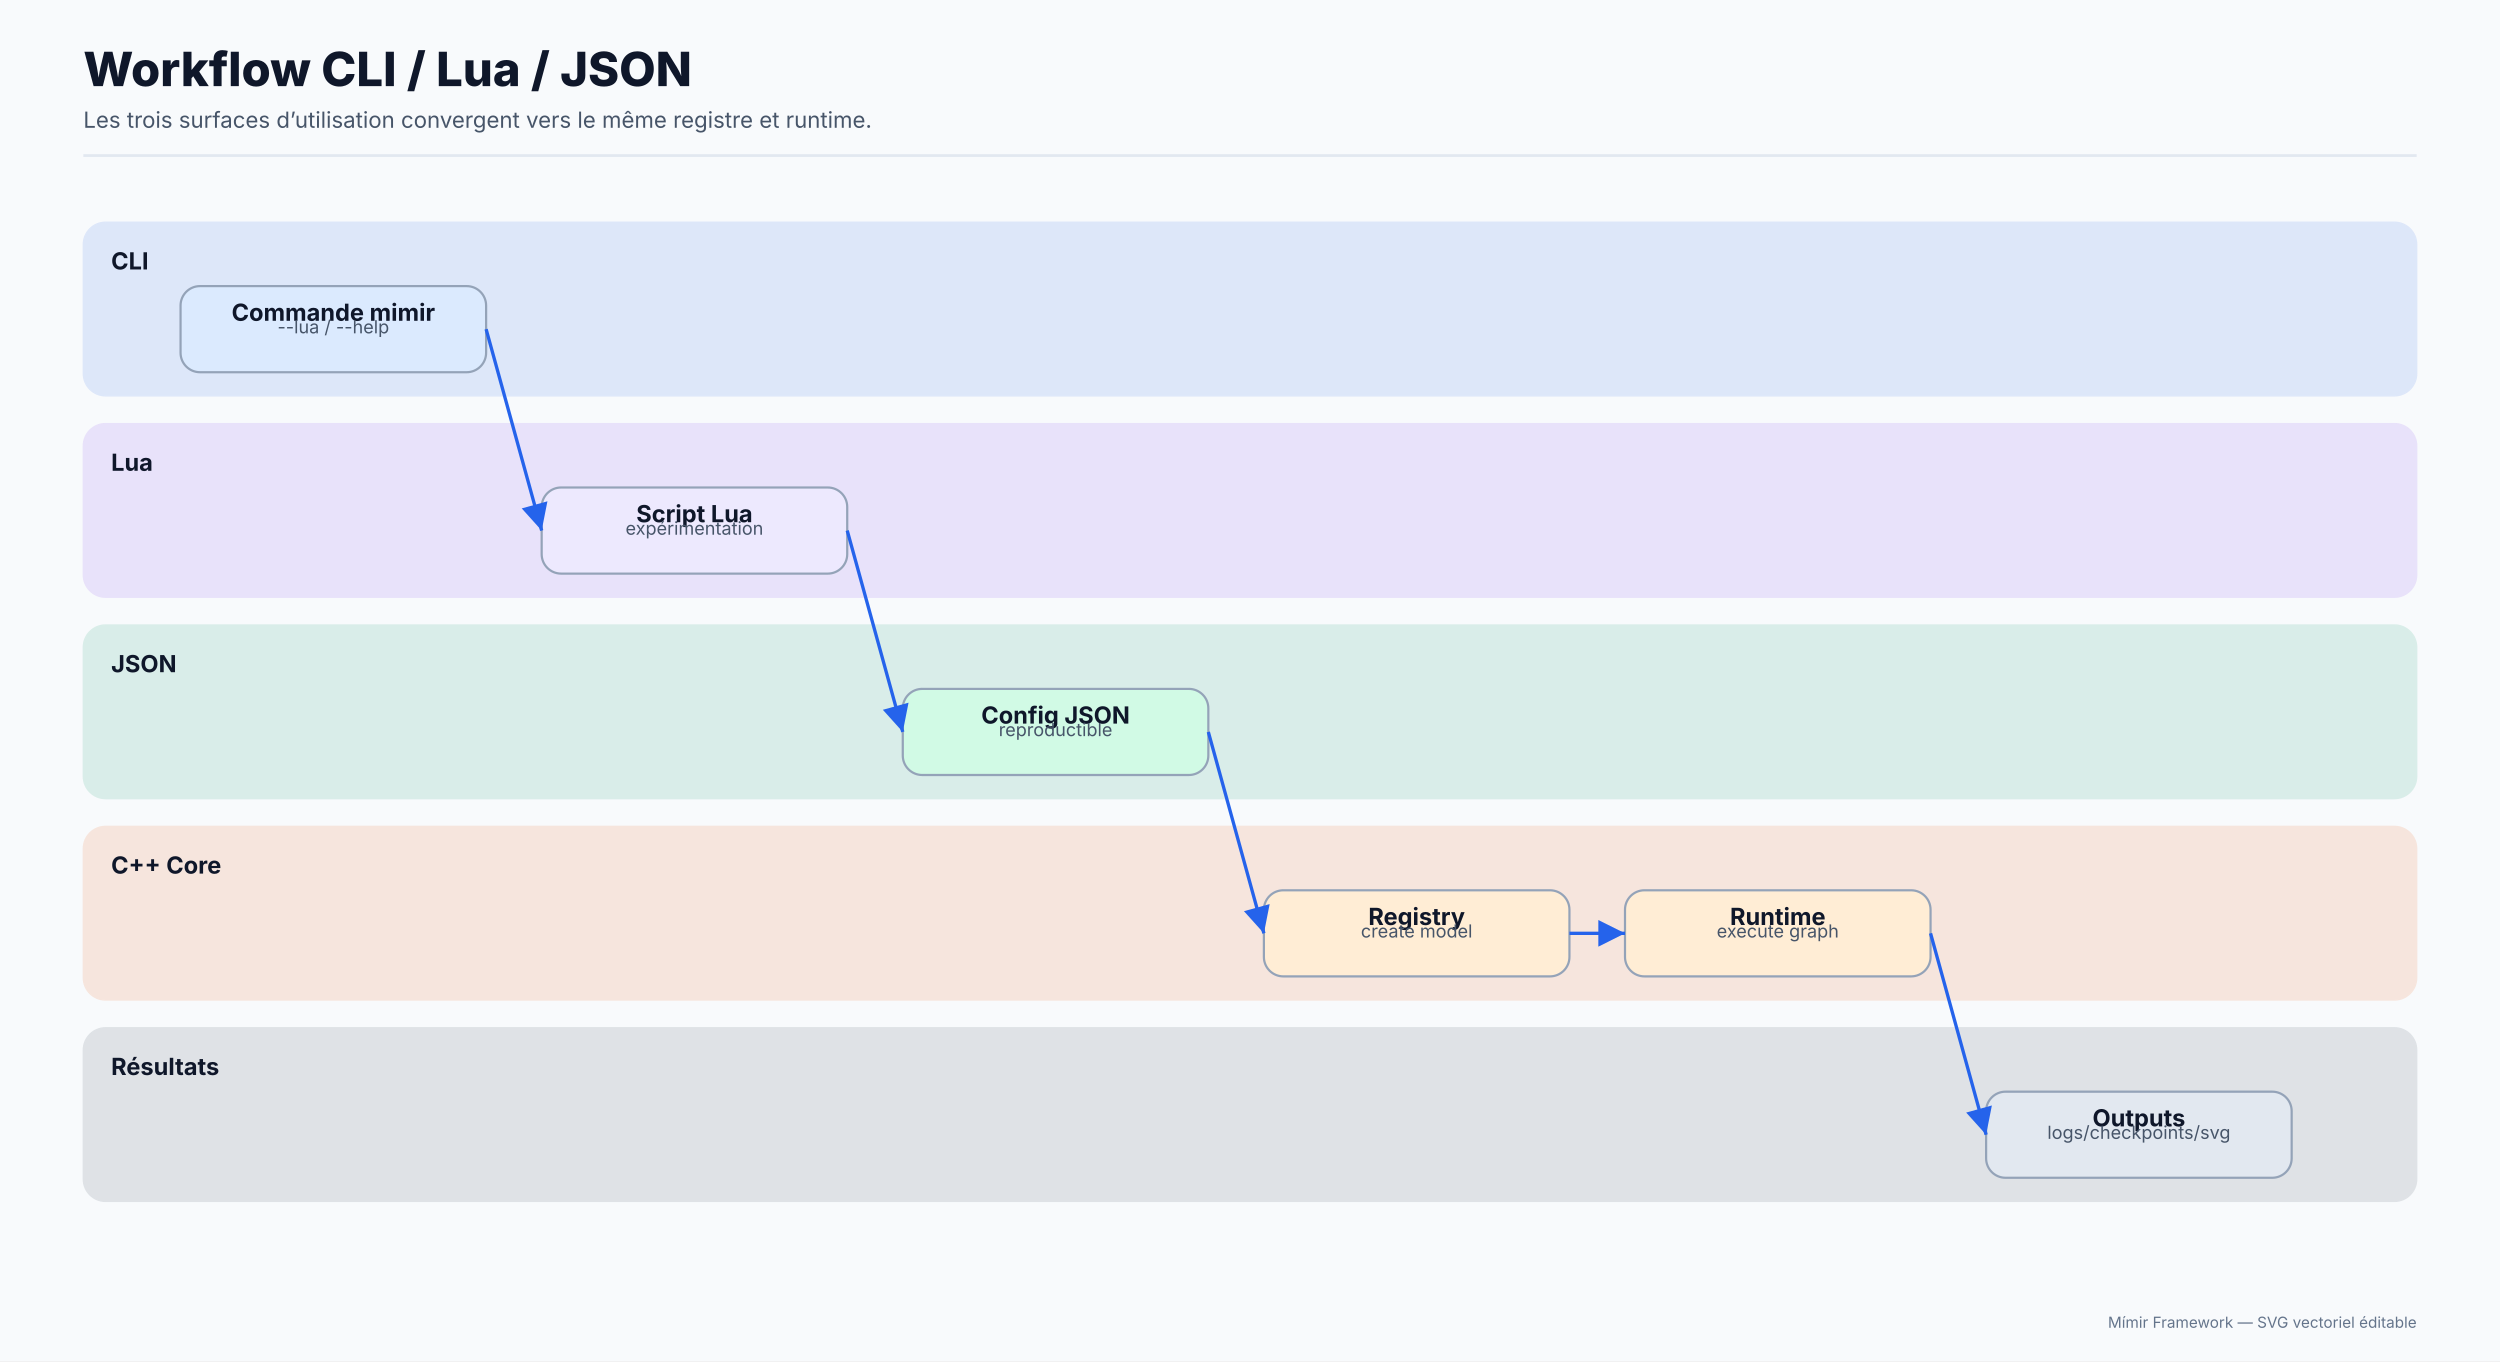
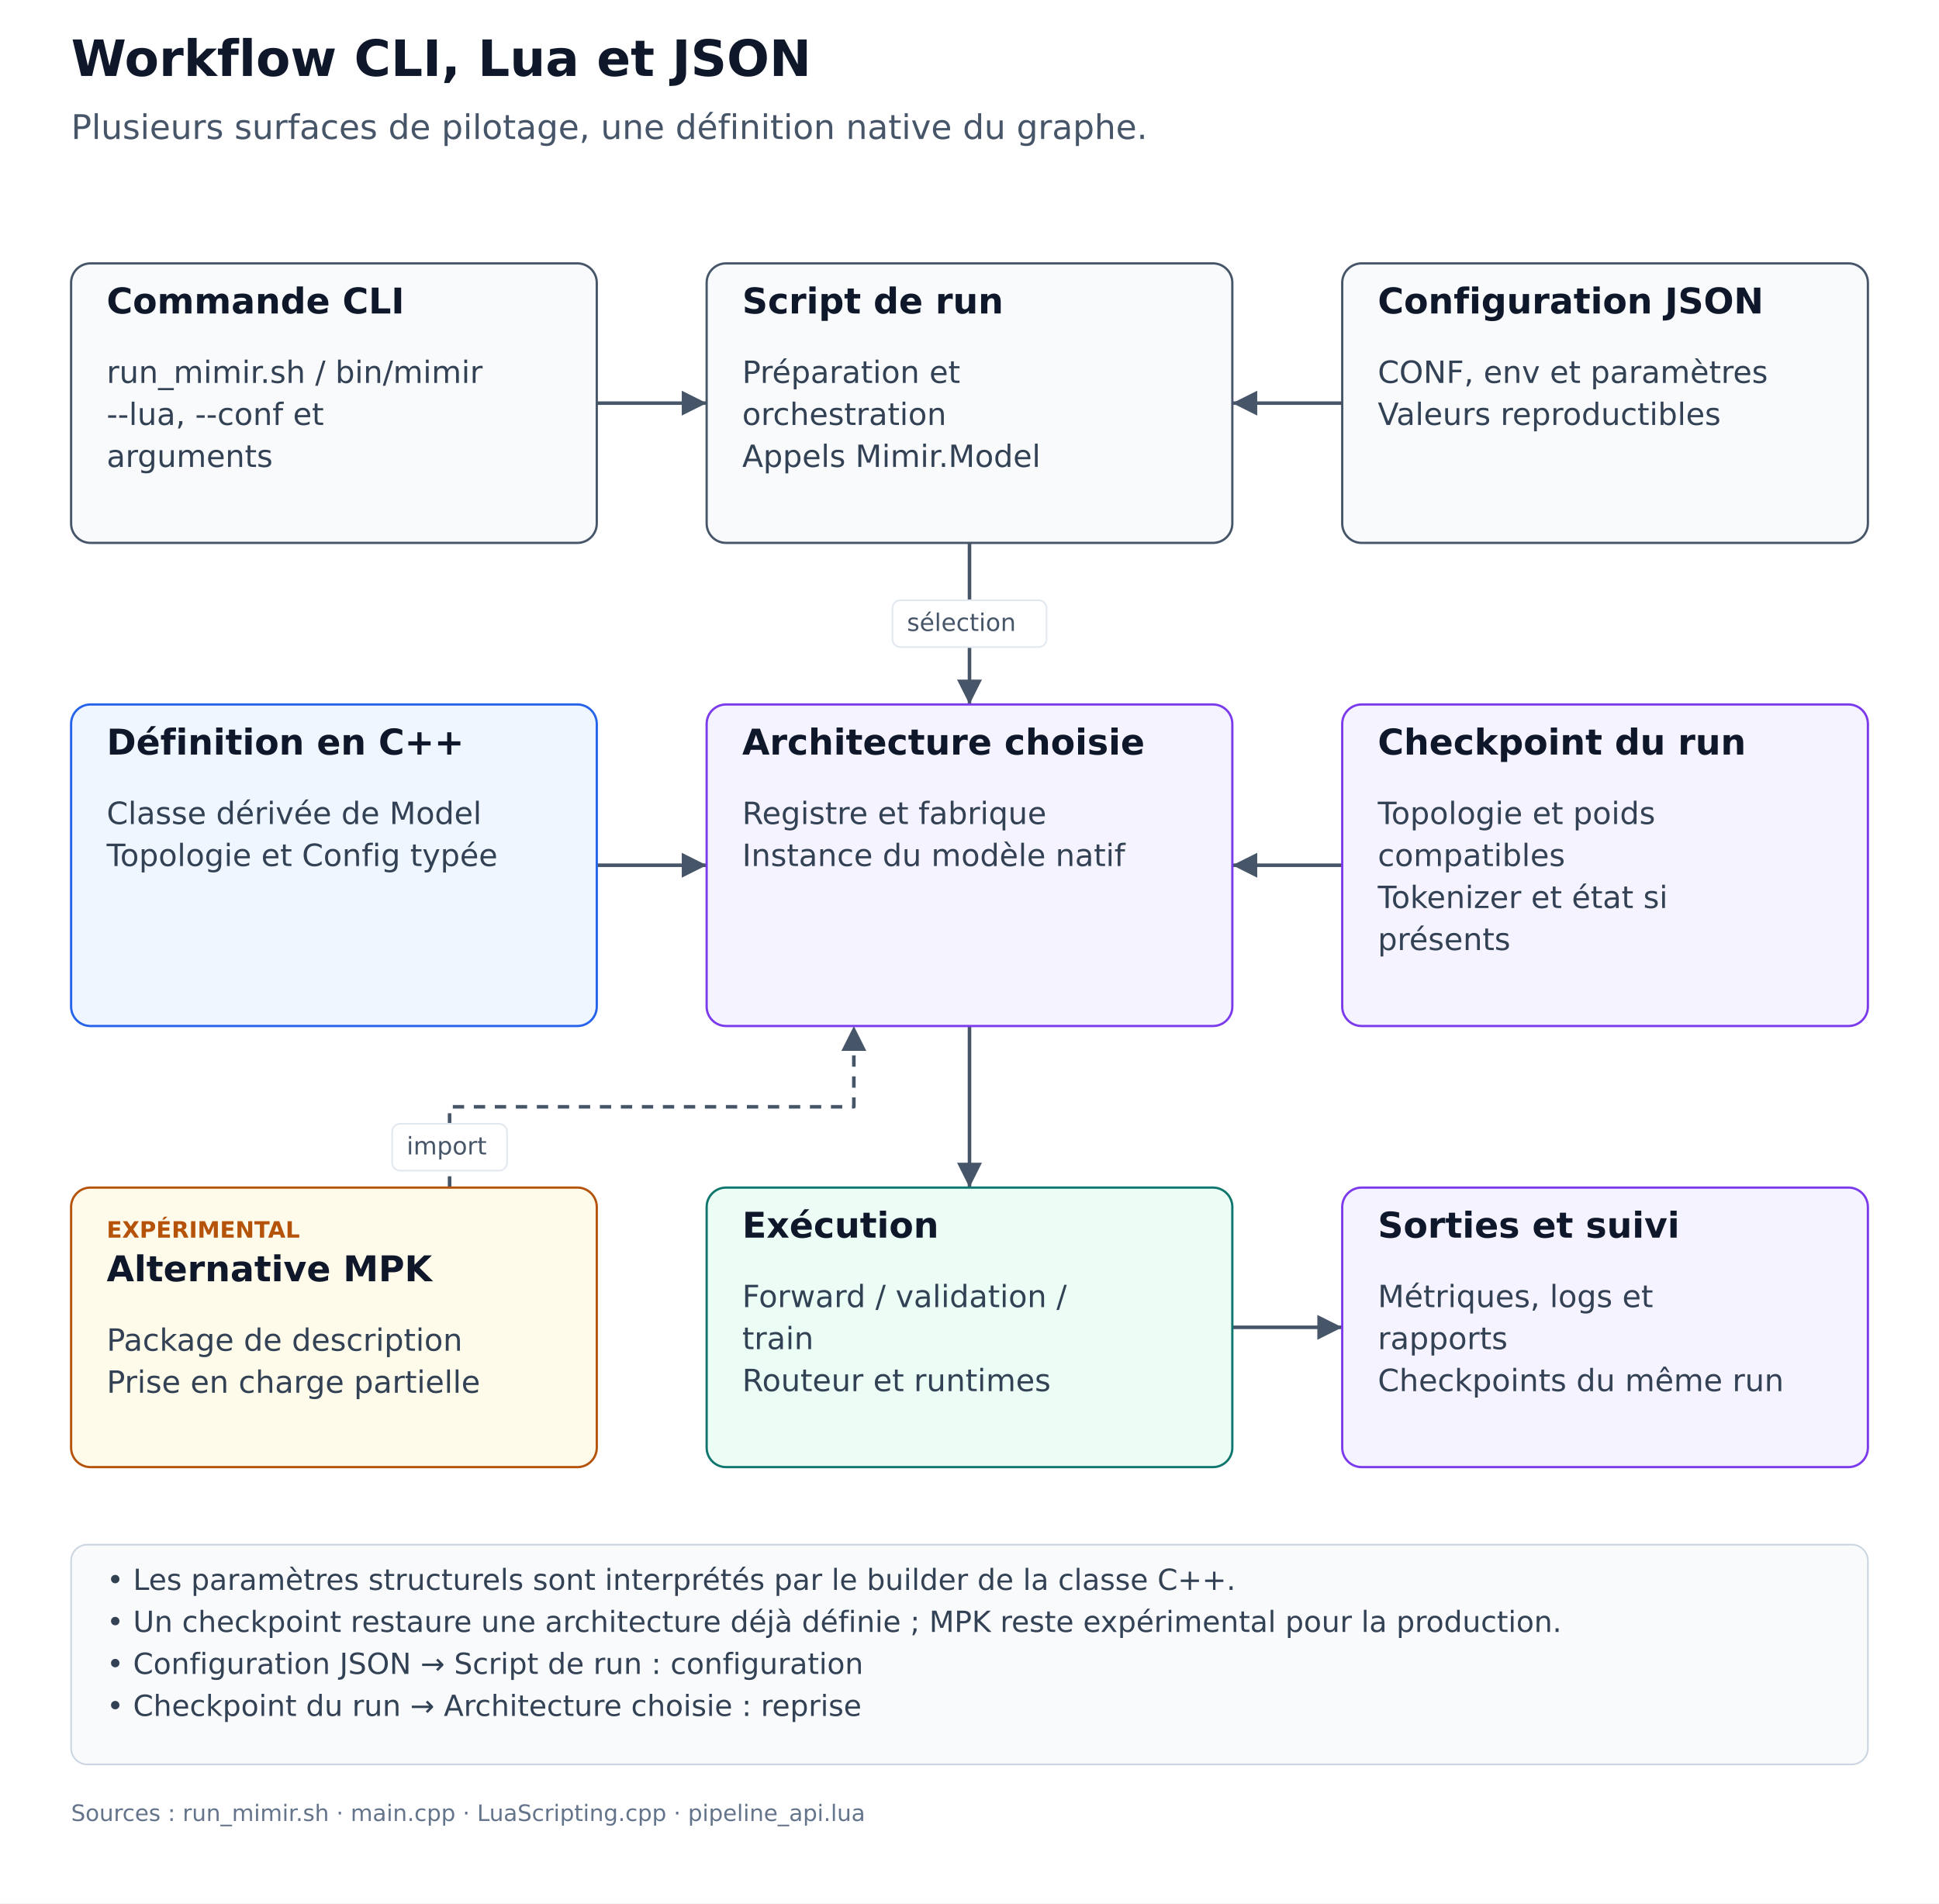
- <svg xmlns="http://www.w3.org/2000/svg" width="1800" height="980" viewBox="0 0 1800 980" role="img" aria-labelledby="title desc">
+ <svg xmlns="http://www.w3.org/2000/svg" width="1200" height="1178" viewBox="0 0 1200 1178" role="img" aria-labelledby="title desc">
  <defs>
-     <marker id="arrow" markerWidth="12" markerHeight="12" refX="10" refY="6" orient="auto" markerUnits="strokeWidth">
-       <path d="M2,2 L10,6 L2,10 z" fill="#475569" />
+     <marker id="arrow-blue" markerWidth="9" markerHeight="9" refX="8" refY="4.5" orient="auto">
+       <path d="M1,1 L8,4.5 L1,8 Z" fill="#2563eb" />
    </marker>
-     <marker id="arrowBlue" markerWidth="12" markerHeight="12" refX="10" refY="6" orient="auto" markerUnits="strokeWidth">
-       <path d="M2,2 L10,6 L2,10 z" fill="#2563eb" />
+     <marker id="arrow-teal" markerWidth="9" markerHeight="9" refX="8" refY="4.5" orient="auto">
+       <path d="M1,1 L8,4.5 L1,8 Z" fill="#0f766e" />
    </marker>
-     <style>text{font-family:Inter,Segoe UI,Arial,sans-serif}.title{font-size:34px;font-weight:800;fill:#0f172a}.subtitle{font-size:16px;fill:#475569}.label{font-size:17px;font-weight:700;fill:#0f172a}.small{font-size:13px;fill:#475569}.tiny{font-size:11px;fill:#64748b}.box{stroke:#94a3b8;stroke-width:1.4;rx:14}.edge{stroke:#475569;stroke-width:2.2;fill:none;marker-end:url(#arrow)}.edgeB{stroke:#2563eb;stroke-width:2.4;fill:none;marker-end:url(#arrowBlue)}.dash{stroke-dasharray:7 7}.note{font-size:12px;fill:#475569}</style>
+     <marker id="arrow-purple" markerWidth="9" markerHeight="9" refX="8" refY="4.5" orient="auto">
+       <path d="M1,1 L8,4.5 L1,8 Z" fill="#7c3aed" />
+     </marker>
+     <marker id="arrow-orange" markerWidth="9" markerHeight="9" refX="8" refY="4.5" orient="auto">
+       <path d="M1,1 L8,4.5 L1,8 Z" fill="#b45309" />
+     </marker>
+     <marker id="arrow-slate" markerWidth="9" markerHeight="9" refX="8" refY="4.5" orient="auto">
+       <path d="M1,1 L8,4.5 L1,8 Z" fill="#475569" />
+     </marker>
+     <marker id="arrow-red" markerWidth="9" markerHeight="9" refX="8" refY="4.5" orient="auto">
+       <path d="M1,1 L8,4.5 L1,8 Z" fill="#b91c1c" />
+     </marker>
  </defs>
-   <rect width="100%" height="100%" fill="#f8fafc" />
-   <text x="60" y="62" class="title" text-anchor="start">Workflow CLI / Lua / JSON</text>
-   <text x="60" y="92" class="subtitle" text-anchor="start">Les trois surfaces d’utilisation convergent vers le même registre et runtime.</text>
-   <line x1="60" y1="112" x2="1740" y2="112" stroke="#e2e8f0" stroke-width="2" />
-   <rect x="60" y="160" width="1680" height="125" rx="16" fill="#2563eb" opacity="0.13" stroke="#2563eb" />
-   <text x="80" y="194" class="label" text-anchor="start">CLI</text>
-   <rect x="60" y="305" width="1680" height="125" rx="16" fill="#7c3aed" opacity="0.13" stroke="#7c3aed" />
-   <text x="80" y="339" class="label" text-anchor="start">Lua</text>
-   <rect x="60" y="450" width="1680" height="125" rx="16" fill="#059669" opacity="0.13" stroke="#059669" />
-   <text x="80" y="484" class="label" text-anchor="start">JSON</text>
-   <rect x="60" y="595" width="1680" height="125" rx="16" fill="#ea580c" opacity="0.13" stroke="#ea580c" />
-   <text x="80" y="629" class="label" text-anchor="start">C++ Core</text>
-   <rect x="60" y="740" width="1680" height="125" rx="16" fill="#334155" opacity="0.13" stroke="#334155" />
-   <text x="80" y="774" class="label" text-anchor="start">Résultats</text>
-   <rect x="130" y="206" width="220" height="62" rx="14" fill="#dbeafe" stroke="#94a3b8" stroke-width="1.6" />
-   <text x="240.0" y="231" class="label" text-anchor="middle">Commande mimir</text>
-   <text x="240.0" y="240" class="small" text-anchor="middle">--lua / --help</text>
-   <rect x="390" y="351" width="220" height="62" rx="14" fill="#ede9fe" stroke="#94a3b8" stroke-width="1.6" />
-   <text x="500.0" y="376" class="label" text-anchor="middle">Script Lua</text>
-   <text x="500.0" y="385" class="small" text-anchor="middle">expérimentation</text>
-   <rect x="650" y="496" width="220" height="62" rx="14" fill="#d1fae5" stroke="#94a3b8" stroke-width="1.6" />
-   <text x="760.0" y="521" class="label" text-anchor="middle">Config JSON</text>
-   <text x="760.0" y="530" class="small" text-anchor="middle">reproductible</text>
-   <rect x="910" y="641" width="220" height="62" rx="14" fill="#ffedd5" stroke="#94a3b8" stroke-width="1.6" />
-   <text x="1020.0" y="666" class="label" text-anchor="middle">Registry</text>
-   <text x="1020.0" y="675" class="small" text-anchor="middle">create model</text>
-   <rect x="1170" y="641" width="220" height="62" rx="14" fill="#ffedd5" stroke="#94a3b8" stroke-width="1.6" />
-   <text x="1280.0" y="666" class="label" text-anchor="middle">Runtime</text>
-   <text x="1280.0" y="675" class="small" text-anchor="middle">execute graph</text>
-   <rect x="1430" y="786" width="220" height="62" rx="14" fill="#e2e8f0" stroke="#94a3b8" stroke-width="1.6" />
-   <text x="1540.0" y="811" class="label" text-anchor="middle">Outputs</text>
-   <text x="1540.0" y="820" class="small" text-anchor="middle">logs/checkpoints/svg</text>
-   <path d="M350,237 L390,382" class="edgeB" />
-   <path d="M610,382 L650,527" class="edgeB" />
-   <path d="M870,527 L910,672" class="edgeB" />
-   <path d="M1130,672 L1170,672" class="edgeB" />
-   <path d="M1390,672 L1430,817" class="edgeB" />
-   <text x="1740" y="956" class="tiny" text-anchor="end">Mímir Framework — SVG vectoriel éditable</text>
+   <g font-family="DejaVu Sans, Liberation Sans, Arial, sans-serif">
+     <rect width="1200" height="1178" fill="#ffffff" />
+     <text x="44" y="47" font-size="31" fill="#0f172a" font-weight="700">
+       <tspan x="44" dy="0">Workflow CLI, Lua et JSON</tspan>
+     </text>
+     <text x="44" y="86" font-size="21" fill="#475569">
+       <tspan x="44" dy="0">Plusieurs surfaces de pilotage, une définition native du graphe.</tspan>
+     </text>
+     <path d="M 369.33,249.5 L 437.33,249.5" fill="none" stroke="#475569" stroke-width="2.2" stroke-linejoin="round" marker-end="url(#arrow-slate)" />
+     <path d="M 830.67,249.5 L 762.67,249.5" fill="none" stroke="#475569" stroke-width="2.2" stroke-linejoin="round" marker-end="url(#arrow-slate)" />
+     <path d="M 600,336 L 600,436" fill="none" stroke="#475569" stroke-width="2.2" stroke-linejoin="round" marker-end="url(#arrow-slate)" />
+     <path d="M 369.33,535.5 L 437.33,535.5" fill="none" stroke="#475569" stroke-width="2.2" stroke-linejoin="round" marker-end="url(#arrow-slate)" />
+     <path d="M 830.67,535.5 L 762.67,535.5" fill="none" stroke="#475569" stroke-width="2.2" stroke-linejoin="round" marker-end="url(#arrow-slate)" />
+     <path d="M 278.24,735 L 278.24,685 L 528.43,685 L 528.43,635" fill="none" stroke="#475569" stroke-width="2.2" stroke-linejoin="round" marker-end="url(#arrow-slate)" stroke-dasharray="7 6" />
+     <path d="M 600,635 L 600,735" fill="none" stroke="#475569" stroke-width="2.2" stroke-linejoin="round" marker-end="url(#arrow-slate)" />
+     <path d="M 762.67,821.5 L 830.67,821.5" fill="none" stroke="#475569" stroke-width="2.2" stroke-linejoin="round" marker-end="url(#arrow-slate)" />
+     <g data-node="cli">
+       <rect x="44" y="163" width="325.33" height="173" rx="12" fill="#f8fafc" stroke="#475569" stroke-width="1.4" />
+       <text x="66" y="194" font-size="22" fill="#0f172a" font-weight="700">
+         <tspan x="66" dy="0">Commande CLI</tspan>
+       </text>
+       <text x="66" y="237" font-size="19" fill="#334155">
+         <tspan x="66" dy="0">run_mimir.sh / bin/mimir</tspan>
+         <tspan x="66" dy="26">--lua, --conf et</tspan>
+         <tspan x="66" dy="26">arguments</tspan>
+       </text>
+     </g>
+     <g data-node="lua">
+       <rect x="437.33" y="163" width="325.33" height="173" rx="12" fill="#f8fafc" stroke="#475569" stroke-width="1.4" />
+       <text x="459.33" y="194" font-size="22" fill="#0f172a" font-weight="700">
+         <tspan x="459.33" dy="0">Script de run</tspan>
+       </text>
+       <text x="459.33" y="237" font-size="19" fill="#334155">
+         <tspan x="459.33" dy="0">Préparation et</tspan>
+         <tspan x="459.33" dy="26">orchestration</tspan>
+         <tspan x="459.33" dy="26">Appels Mimir.Model</tspan>
+       </text>
+     </g>
+     <g data-node="json">
+       <rect x="830.67" y="163" width="325.33" height="173" rx="12" fill="#f8fafc" stroke="#475569" stroke-width="1.4" />
+       <text x="852.67" y="194" font-size="22" fill="#0f172a" font-weight="700">
+         <tspan x="852.67" dy="0">Configuration JSON</tspan>
+       </text>
+       <text x="852.67" y="237" font-size="19" fill="#334155">
+         <tspan x="852.67" dy="0">CONF, env et paramètres</tspan>
+         <tspan x="852.67" dy="26">Valeurs reproductibles</tspan>
+       </text>
+     </g>
+     <g data-node="cpp">
+       <rect x="44" y="436" width="325.33" height="199" rx="12" fill="#eff6ff" stroke="#2563eb" stroke-width="1.4" />
+       <text x="66" y="467" font-size="22" fill="#0f172a" font-weight="700">
+         <tspan x="66" dy="0">Définition en C++</tspan>
+       </text>
+       <text x="66" y="510" font-size="19" fill="#334155">
+         <tspan x="66" dy="0">Classe dérivée de Model</tspan>
+         <tspan x="66" dy="26">Topologie et Config typée</tspan>
+       </text>
+     </g>
+     <g data-node="registry">
+       <rect x="437.33" y="436" width="325.33" height="199" rx="12" fill="#f5f3ff" stroke="#7c3aed" stroke-width="1.4" />
+       <text x="459.33" y="467" font-size="22" fill="#0f172a" font-weight="700">
+         <tspan x="459.33" dy="0">Architecture choisie</tspan>
+       </text>
+       <text x="459.33" y="510" font-size="19" fill="#334155">
+         <tspan x="459.33" dy="0">Registre et fabrique</tspan>
+         <tspan x="459.33" dy="26">Instance du modèle natif</tspan>
+       </text>
+     </g>
+     <g data-node="checkpoint">
+       <rect x="830.67" y="436" width="325.33" height="199" rx="12" fill="#f5f3ff" stroke="#7c3aed" stroke-width="1.4" />
+       <text x="852.67" y="467" font-size="22" fill="#0f172a" font-weight="700">
+         <tspan x="852.67" dy="0">Checkpoint du run</tspan>
+       </text>
+       <text x="852.67" y="510" font-size="19" fill="#334155">
+         <tspan x="852.67" dy="0">Topologie et poids</tspan>
+         <tspan x="852.67" dy="26">compatibles</tspan>
+         <tspan x="852.67" dy="26">Tokenizer et état si</tspan>
+         <tspan x="852.67" dy="26">présents</tspan>
+       </text>
+     </g>
+     <g data-node="mpk">
+       <rect x="44" y="735" width="325.33" height="173" rx="12" fill="#fffbeb" stroke="#b45309" stroke-width="1.4" />
+       <text x="66" y="766" font-size="14" fill="#b45309" font-weight="700">
+         <tspan x="66" dy="0">EXPÉRIMENTAL</tspan>
+       </text>
+       <text x="66" y="793" font-size="22" fill="#0f172a" font-weight="700">
+         <tspan x="66" dy="0">Alternative MPK</tspan>
+       </text>
+       <text x="66" y="836" font-size="19" fill="#334155">
+         <tspan x="66" dy="0">Package de description</tspan>
+         <tspan x="66" dy="26">Prise en charge partielle</tspan>
+       </text>
+     </g>
+     <g data-node="execute">
+       <rect x="437.33" y="735" width="325.33" height="173" rx="12" fill="#ecfdf5" stroke="#0f766e" stroke-width="1.4" />
+       <text x="459.33" y="766" font-size="22" fill="#0f172a" font-weight="700">
+         <tspan x="459.33" dy="0">Exécution</tspan>
+       </text>
+       <text x="459.33" y="809" font-size="19" fill="#334155">
+         <tspan x="459.33" dy="0">Forward / validation /</tspan>
+         <tspan x="459.33" dy="26">train</tspan>
+         <tspan x="459.33" dy="26">Routeur et runtimes</tspan>
+       </text>
+     </g>
+     <g data-node="result">
+       <rect x="830.67" y="735" width="325.33" height="173" rx="12" fill="#f5f3ff" stroke="#7c3aed" stroke-width="1.4" />
+       <text x="852.67" y="766" font-size="22" fill="#0f172a" font-weight="700">
+         <tspan x="852.67" dy="0">Sorties et suivi</tspan>
+       </text>
+       <text x="852.67" y="809" font-size="19" fill="#334155">
+         <tspan x="852.67" dy="0">Métriques, logs et</tspan>
+         <tspan x="852.67" dy="26">rapports</tspan>
+         <tspan x="852.67" dy="26">Checkpoints du même run</tspan>
+       </text>
+     </g>
+     <rect x="552.3" y="371.5" width="95.4" height="29" rx="5" fill="#ffffff" stroke="#e2e8f0" />
+     <text x="561.3" y="390.5" font-size="15" fill="#475569">
+       <tspan x="561.3" dy="0">sélection</tspan>
+     </text>
+     <rect x="242.69" y="695.5" width="71.1" height="29" rx="5" fill="#ffffff" stroke="#e2e8f0" />
+     <text x="251.69" y="714.5" font-size="15" fill="#475569">
+       <tspan x="251.69" dy="0">import</tspan>
+     </text>
+     <rect x="44" y="956" width="1112" height="136" rx="10" fill="#f8fafc" stroke="#cbd5e1" />
+     <text x="66" y="984" font-size="18" fill="#334155">
+       <tspan x="66" dy="0">• Les paramètres structurels sont interprétés par le builder de la classe C++.</tspan>
+       <tspan x="66" dy="26">• Un checkpoint restaure une architecture déjà définie ; MPK reste expérimental pour la production.</tspan>
+       <tspan x="66" dy="26">• Configuration JSON → Script de run : configuration</tspan>
+       <tspan x="66" dy="26">• Checkpoint du run → Architecture choisie : reprise</tspan>
+     </text>
+     <text x="44" y="1127" font-size="14" fill="#64748b">
+       <tspan x="44" dy="0">Sources : run_mimir.sh · main.cpp · LuaScripting.cpp · pipeline_api.lua</tspan>
+     </text>
+   </g>
</svg>
